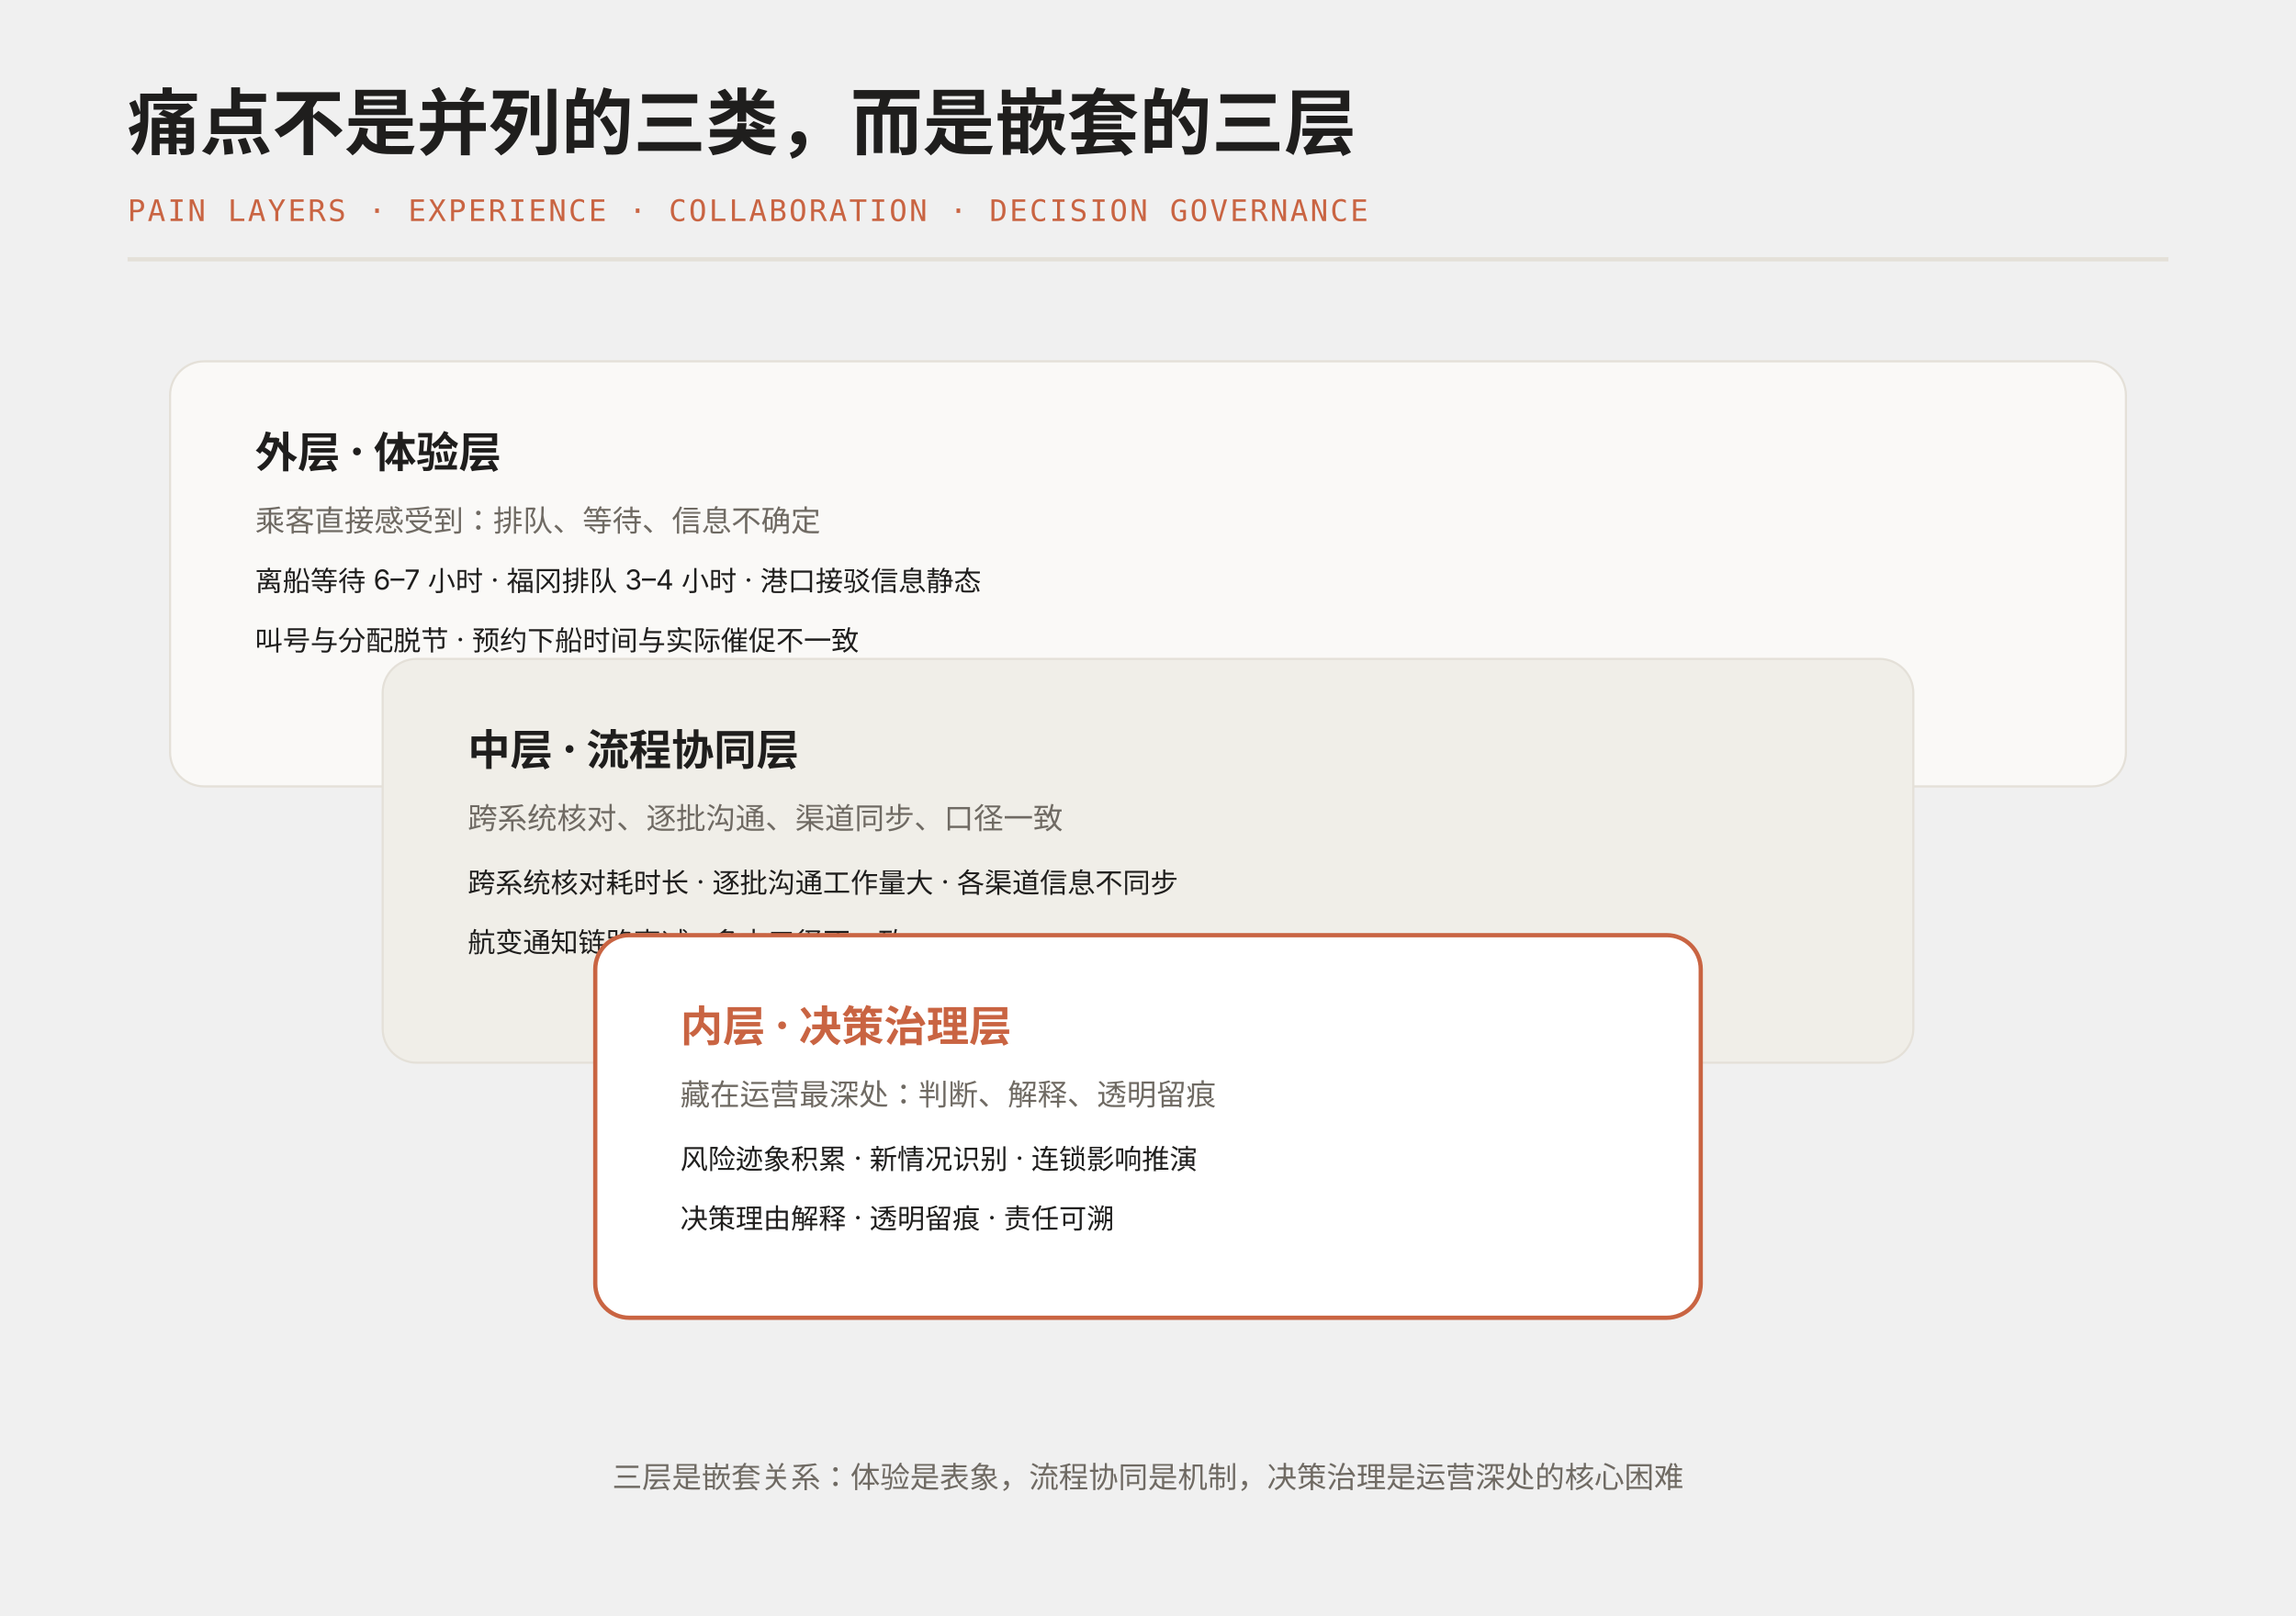
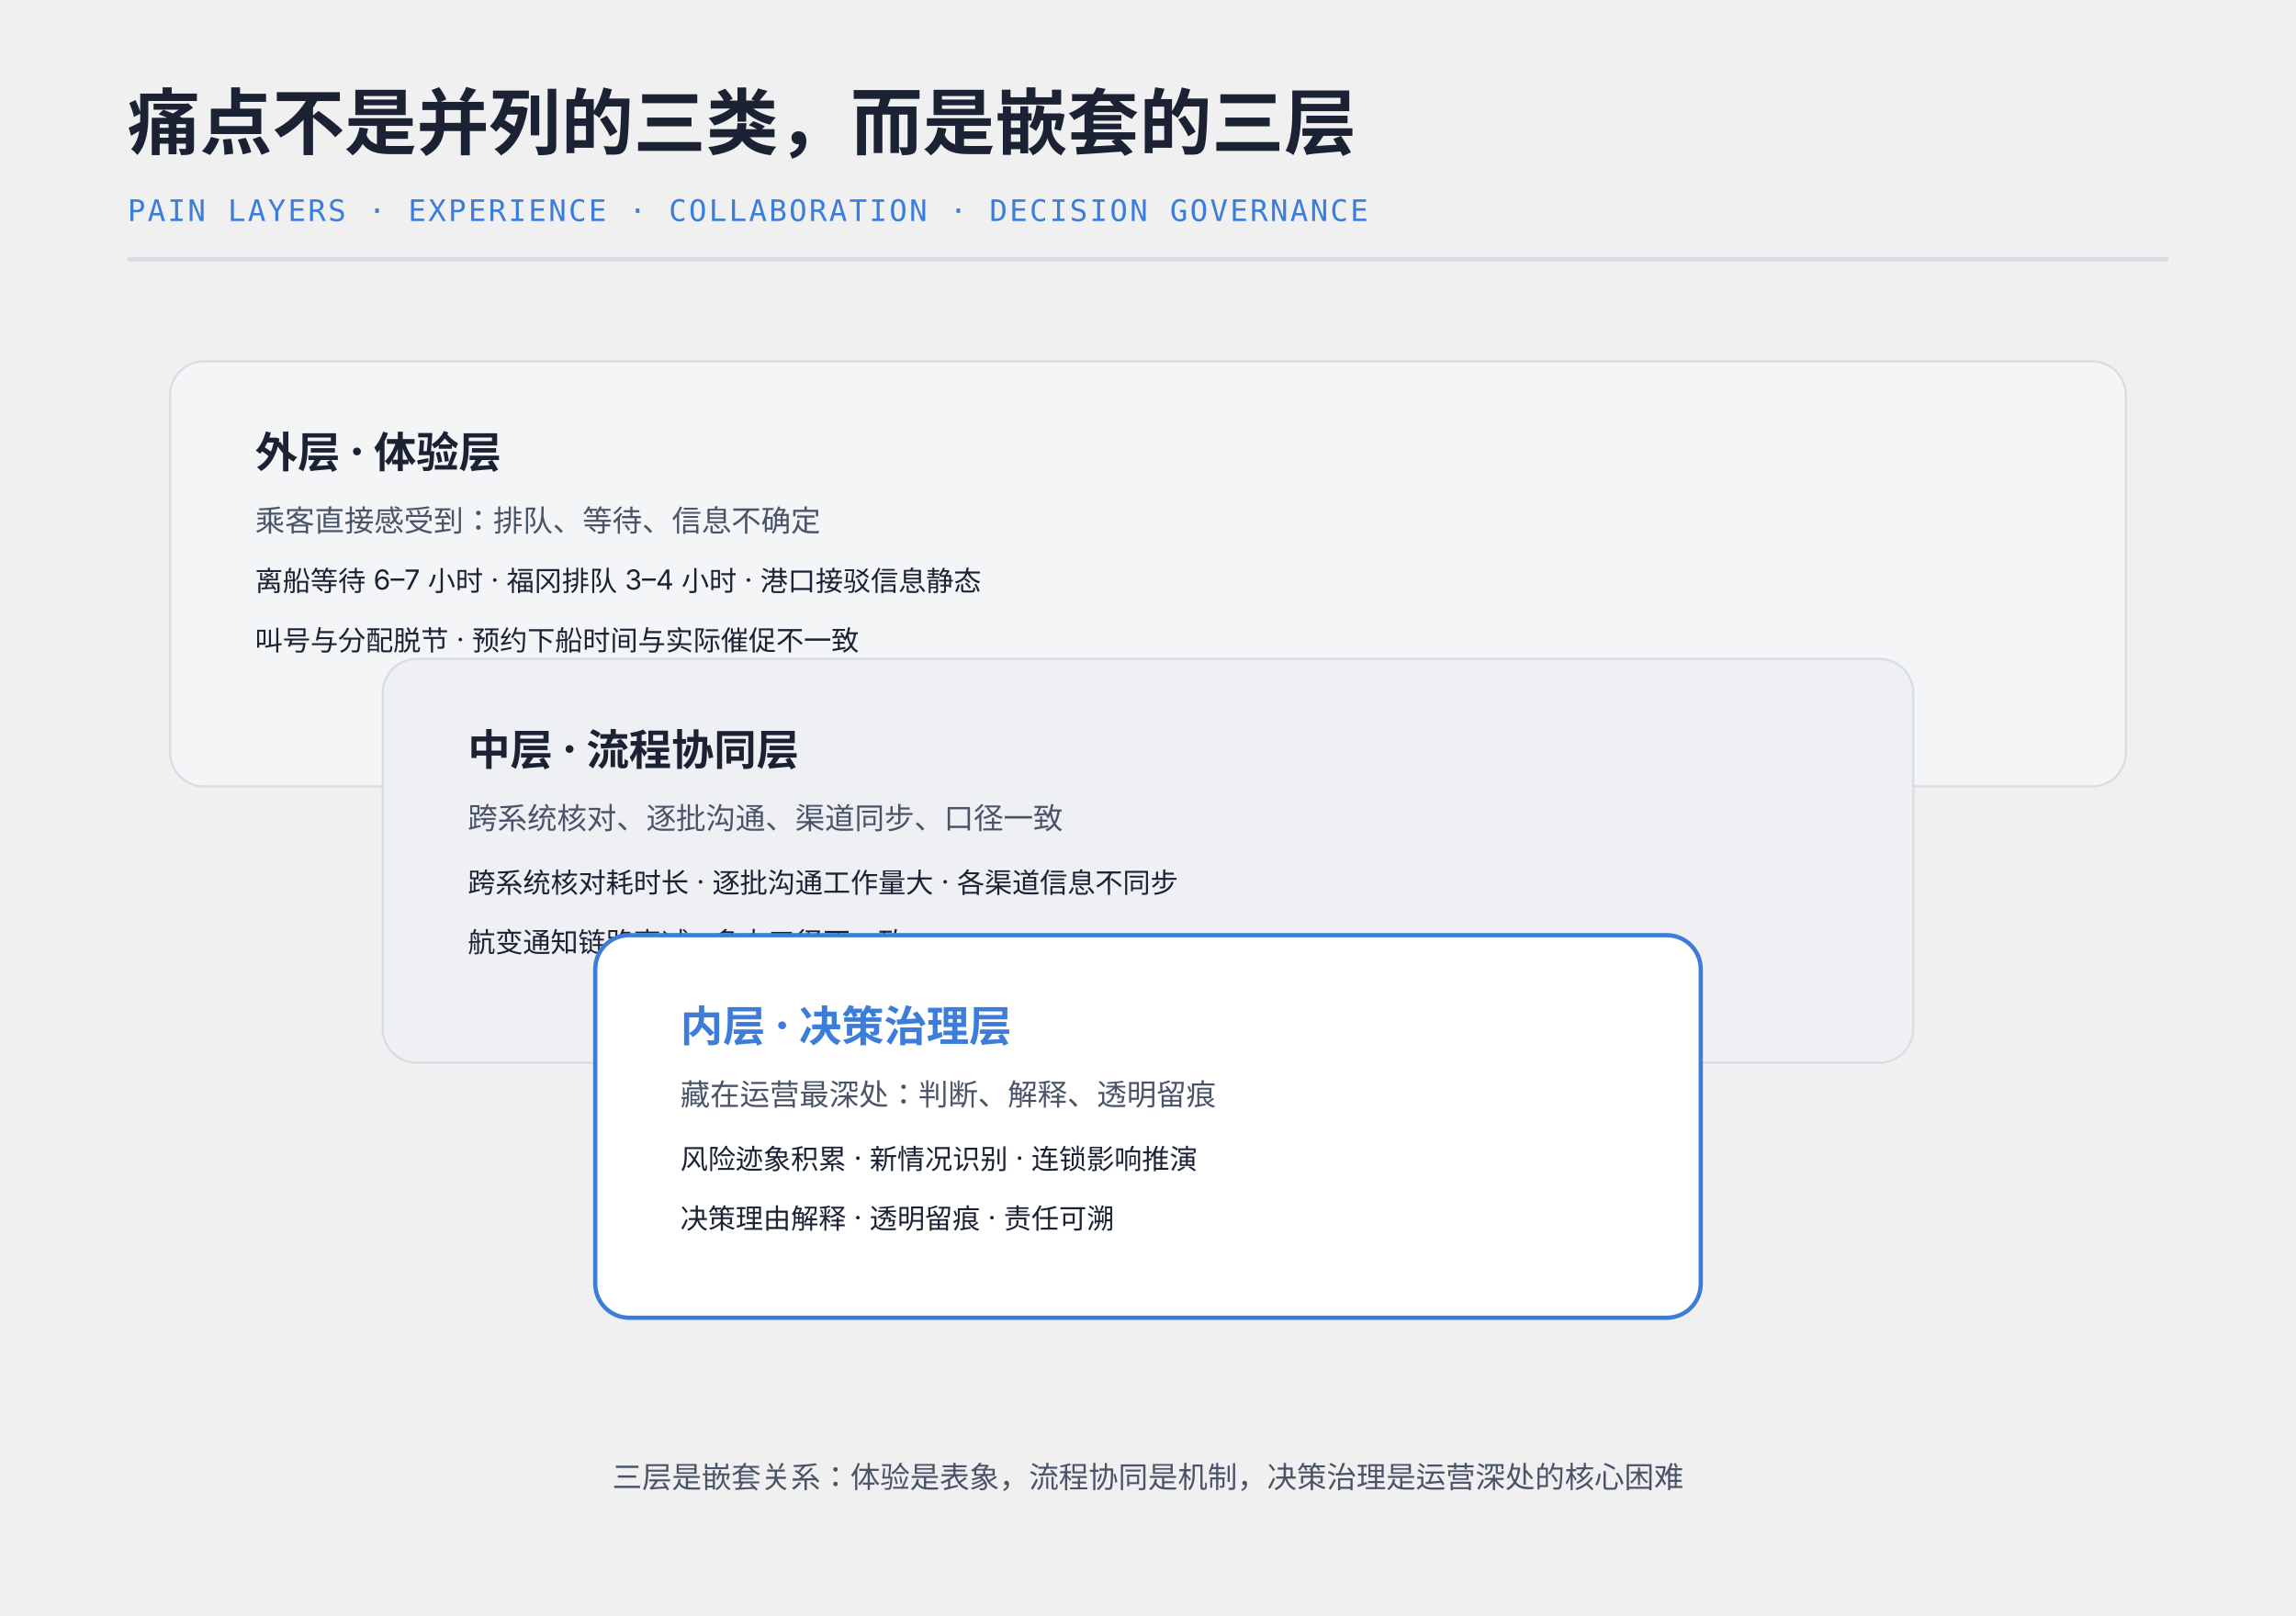
<svg xmlns="http://www.w3.org/2000/svg" width="1080" height="760" viewBox="0 0 1080 760">
-   <text x="60" y="70" font-family="Inter, Segoe UI, sans-serif" font-size="34" font-weight="800" fill="#1F1E1D">痛点不是并列的三类，而是嵌套的三层</text>
-   <text x="60" y="104" font-family="JetBrains Mono, monospace" font-size="14" fill="#C96442" letter-spacing="1">PAIN LAYERS · EXPERIENCE · COLLABORATION · DECISION GOVERNANCE</text>
-   <line x1="60" y1="122" x2="1020" y2="122" stroke="#E4E0D8" stroke-width="2" />
-   <rect x="80" y="170" width="920" height="200" rx="16" fill="#FAF9F7" stroke="#E4E0D8" />
-   <text x="120" y="220" font-family="Inter, Segoe UI, sans-serif" font-size="20" font-weight="800" fill="#1F1E1D">外层 · 体验层</text>
-   <text x="120" y="250" font-family="Inter, Segoe UI, sans-serif" font-size="14" fill="#6F6A63">乘客直接感受到：排队、等待、信息不确定</text>
-   <text x="120" y="278" font-family="Inter, Segoe UI, sans-serif" font-size="13" fill="#1F1E1D">离船等待 6–7 小时 · 福冈排队 3–4 小时 · 港口接驳信息静态</text>
-   <text x="120" y="306" font-family="Inter, Segoe UI, sans-serif" font-size="13" fill="#1F1E1D">叫号与分配脱节 · 预约下船时间与实际催促不一致</text>
-   <rect x="180" y="310" width="720" height="190" rx="16" fill="#F0EEE8" stroke="#E4E0D8" />
-   <text x="220" y="360" font-family="Inter, Segoe UI, sans-serif" font-size="20" font-weight="800" fill="#1F1E1D">中层 · 流程协同层</text>
-   <text x="220" y="390" font-family="Inter, Segoe UI, sans-serif" font-size="14" fill="#6F6A63">跨系统核对、逐批沟通、渠道同步、口径一致</text>
-   <text x="220" y="420" font-family="Inter, Segoe UI, sans-serif" font-size="13" fill="#1F1E1D">跨系统核对耗时长 · 逐批沟通工作量大 · 各渠道信息不同步</text>
-   <text x="220" y="448" font-family="Inter, Segoe UI, sans-serif" font-size="13" fill="#1F1E1D">航变通知链路衰减 · 多方口径不一致</text>
-   <rect x="280" y="440" width="520" height="180" rx="16" fill="#FFFFFF" stroke="#C96442" stroke-width="2" />
-   <text x="320" y="490" font-family="Inter, Segoe UI, sans-serif" font-size="20" font-weight="800" fill="#C96442">内层 · 决策治理层</text>
-   <text x="320" y="520" font-family="Inter, Segoe UI, sans-serif" font-size="14" fill="#6F6A63">藏在运营最深处：判断、解释、透明留痕</text>
-   <text x="320" y="550" font-family="Inter, Segoe UI, sans-serif" font-size="13" fill="#1F1E1D">风险迹象积累 · 新情况识别 · 连锁影响推演</text>
-   <text x="320" y="578" font-family="Inter, Segoe UI, sans-serif" font-size="13" fill="#1F1E1D">决策理由解释 · 透明留痕 · 责任可溯</text>
-   <text x="540" y="700" text-anchor="middle" font-family="Inter, Segoe UI, sans-serif" font-size="14" fill="#6F6A63">三层是嵌套关系：体验是表象，流程协同是机制，决策治理是运营深处的核心困难</text>
+   <text x="60" y="70" font-family="Inter, Segoe UI, sans-serif" font-size="34" font-weight="800" fill="#1A2233">痛点不是并列的三类，而是嵌套的三层</text>
+   <text x="60" y="104" font-family="JetBrains Mono, monospace" font-size="14" fill="#3B7DD8" letter-spacing="1">PAIN LAYERS · EXPERIENCE · COLLABORATION · DECISION GOVERNANCE</text>
+   <line x1="60" y1="122" x2="1020" y2="122" stroke="#D8DCE3" stroke-width="2" />
+   <rect x="80" y="170" width="920" height="200" rx="16" fill="#F4F5F7" stroke="#D8DCE3" />
+   <text x="120" y="220" font-family="Inter, Segoe UI, sans-serif" font-size="20" font-weight="800" fill="#1A2233">外层 · 体验层</text>
+   <text x="120" y="250" font-family="Inter, Segoe UI, sans-serif" font-size="14" fill="#4A5468">乘客直接感受到：排队、等待、信息不确定</text>
+   <text x="120" y="278" font-family="Inter, Segoe UI, sans-serif" font-size="13" fill="#1A2233">离船等待 6–7 小时 · 福冈排队 3–4 小时 · 港口接驳信息静态</text>
+   <text x="120" y="306" font-family="Inter, Segoe UI, sans-serif" font-size="13" fill="#1A2233">叫号与分配脱节 · 预约下船时间与实际催促不一致</text>
+   <rect x="180" y="310" width="720" height="190" rx="16" fill="#EEF0F4" stroke="#D8DCE3" />
+   <text x="220" y="360" font-family="Inter, Segoe UI, sans-serif" font-size="20" font-weight="800" fill="#1A2233">中层 · 流程协同层</text>
+   <text x="220" y="390" font-family="Inter, Segoe UI, sans-serif" font-size="14" fill="#4A5468">跨系统核对、逐批沟通、渠道同步、口径一致</text>
+   <text x="220" y="420" font-family="Inter, Segoe UI, sans-serif" font-size="13" fill="#1A2233">跨系统核对耗时长 · 逐批沟通工作量大 · 各渠道信息不同步</text>
+   <text x="220" y="448" font-family="Inter, Segoe UI, sans-serif" font-size="13" fill="#1A2233">航变通知链路衰减 · 多方口径不一致</text>
+   <rect x="280" y="440" width="520" height="180" rx="16" fill="#FFFFFF" stroke="#3B7DD8" stroke-width="2" />
+   <text x="320" y="490" font-family="Inter, Segoe UI, sans-serif" font-size="20" font-weight="800" fill="#3B7DD8">内层 · 决策治理层</text>
+   <text x="320" y="520" font-family="Inter, Segoe UI, sans-serif" font-size="14" fill="#4A5468">藏在运营最深处：判断、解释、透明留痕</text>
+   <text x="320" y="550" font-family="Inter, Segoe UI, sans-serif" font-size="13" fill="#1A2233">风险迹象积累 · 新情况识别 · 连锁影响推演</text>
+   <text x="320" y="578" font-family="Inter, Segoe UI, sans-serif" font-size="13" fill="#1A2233">决策理由解释 · 透明留痕 · 责任可溯</text>
+   <text x="540" y="700" text-anchor="middle" font-family="Inter, Segoe UI, sans-serif" font-size="14" fill="#4A5468">三层是嵌套关系：体验是表象，流程协同是机制，决策治理是运营深处的核心困难</text>
</svg>
